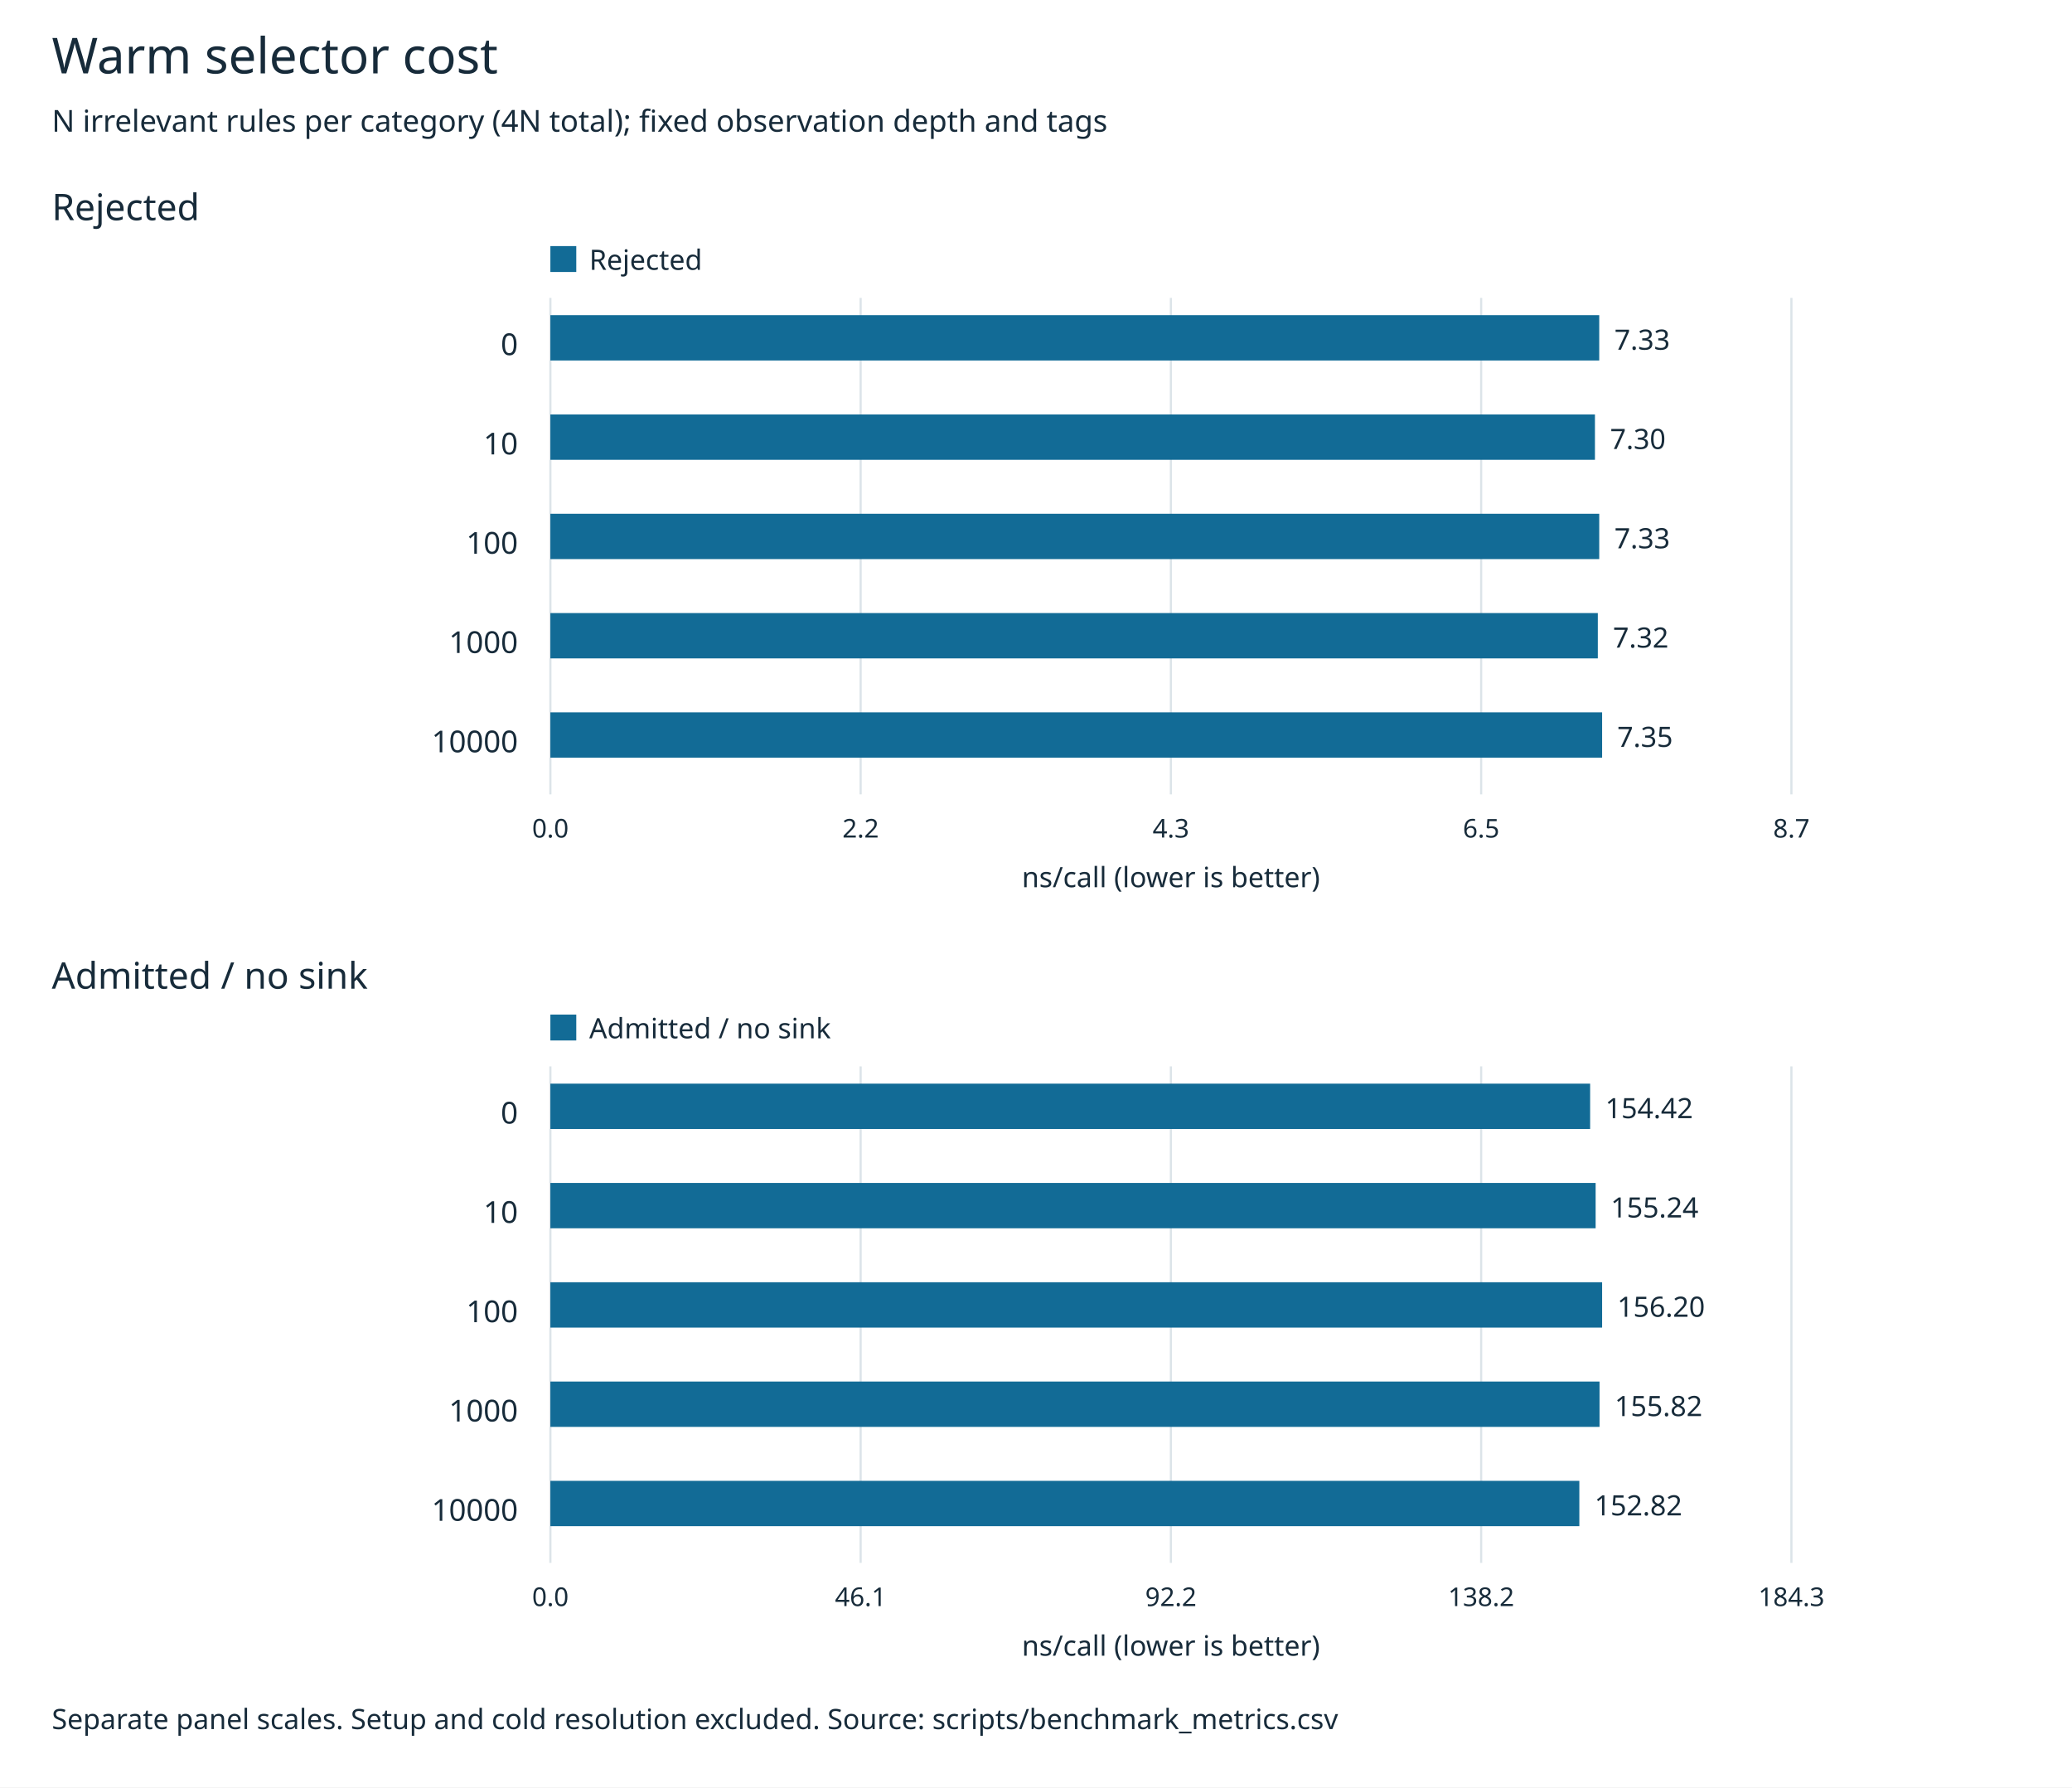
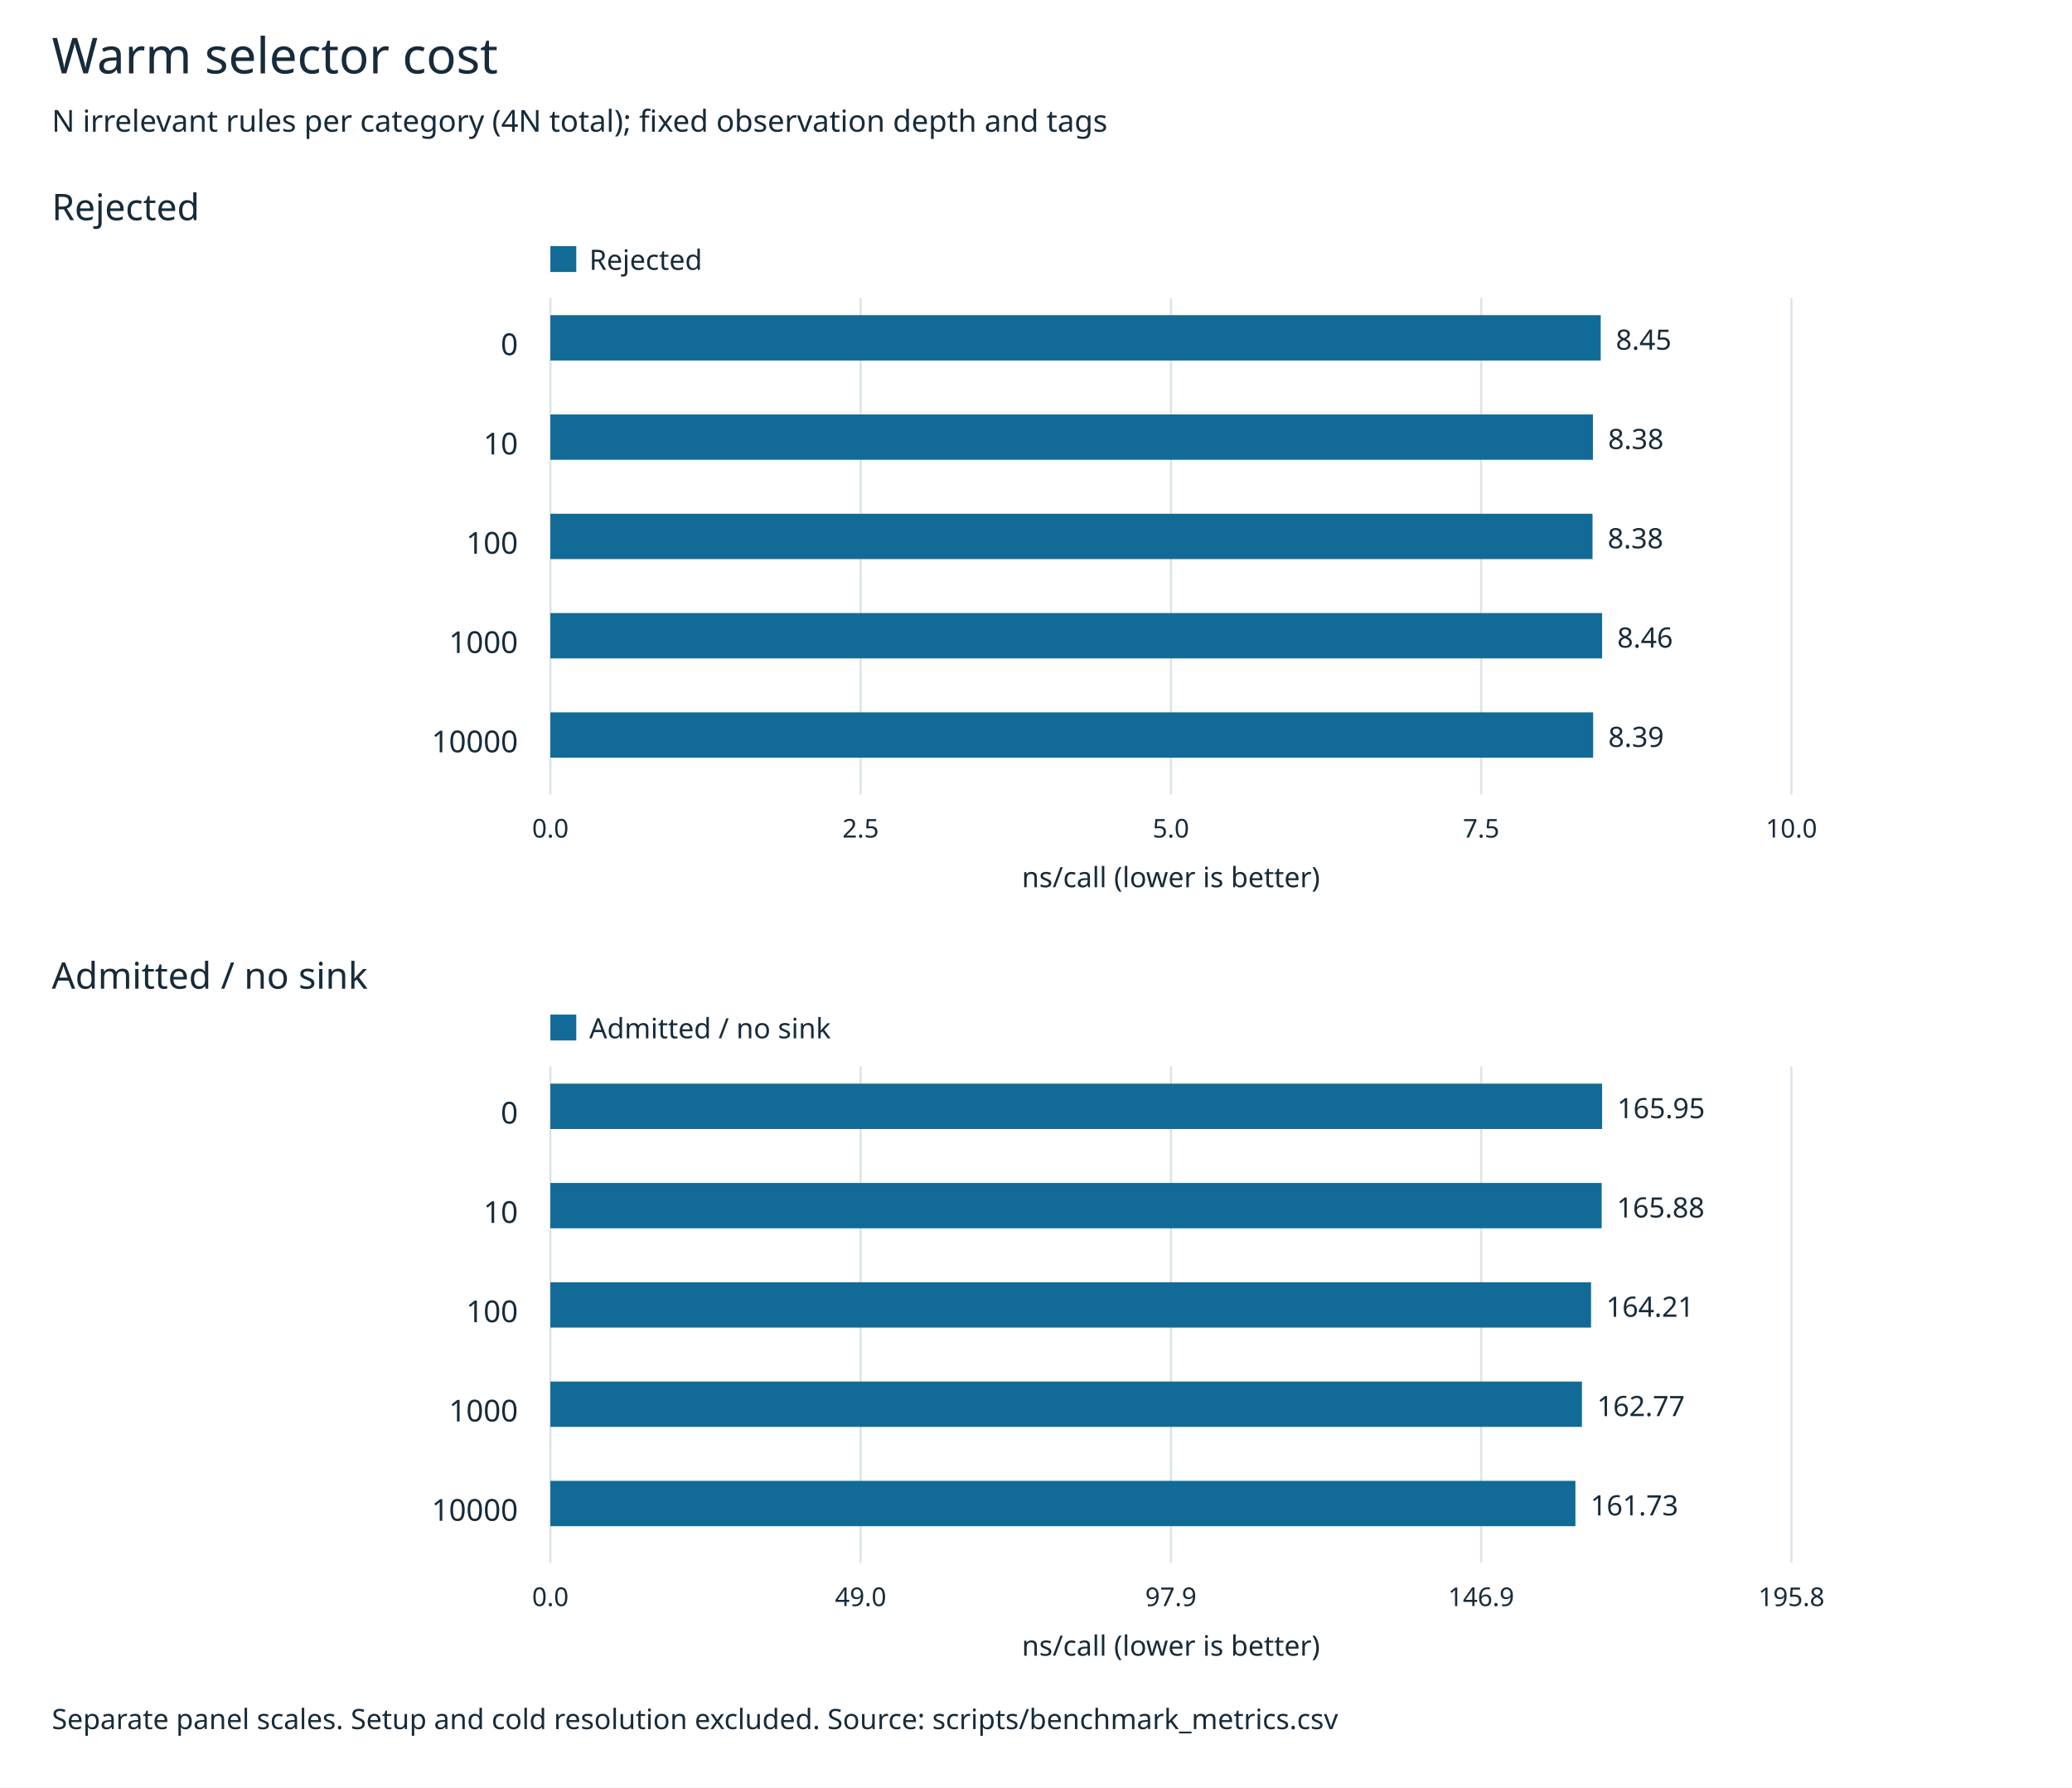
<svg xmlns="http://www.w3.org/2000/svg" width="960" height="828" viewBox="0 0 960 828" role="img" aria-labelledby="title desc">
  <rect width="960" height="828" fill="#ffffff" />
  <g font-family="sans-serif">
    <text x="24.00" y="34.00" font-size="23" text-anchor="start" fill="#172b3a">Warm selector cost</text>
    <text x="24.00" y="61.00" font-size="14" text-anchor="start" fill="#172b3a">N irrelevant rules per category (4N total); fixed observation depth and tags</text>
    <text x="24.00" y="102.00" font-size="17" text-anchor="start" fill="#172b3a">Rejected</text>
    <rect x="255" y="114" width="12" height="12" fill="#126b96" />
    <text x="273.00" y="125.00" font-size="13" text-anchor="start" fill="#172b3a">Rejected</text>
    <path d="M255.00 138V368" stroke="#dce4e9" />
    <text x="255.00" y="388.00" font-size="12" text-anchor="middle" fill="#172b3a">0.0</text>
    <path d="M398.75 138V368" stroke="#dce4e9" />
-     <text x="398.75" y="388.00" font-size="12" text-anchor="middle" fill="#172b3a">2.2</text>
+     <text x="398.75" y="388.00" font-size="12" text-anchor="middle" fill="#172b3a">2.5</text>
    <path d="M542.50 138V368" stroke="#dce4e9" />
-     <text x="542.50" y="388.00" font-size="12" text-anchor="middle" fill="#172b3a">4.3</text>
+     <text x="542.50" y="388.00" font-size="12" text-anchor="middle" fill="#172b3a">5.0</text>
    <path d="M686.25 138V368" stroke="#dce4e9" />
-     <text x="686.25" y="388.00" font-size="12" text-anchor="middle" fill="#172b3a">6.5</text>
+     <text x="686.25" y="388.00" font-size="12" text-anchor="middle" fill="#172b3a">7.5</text>
    <path d="M830.00 138V368" stroke="#dce4e9" />
-     <text x="830.00" y="388.00" font-size="12" text-anchor="middle" fill="#172b3a">8.7</text>
+     <text x="830.00" y="388.00" font-size="12" text-anchor="middle" fill="#172b3a">10.0</text>
    <text x="542.50" y="411.00" font-size="13" text-anchor="middle" fill="#172b3a">ns/call (lower is better)</text>
    <text x="240.00" y="164.50" font-size="14" text-anchor="end" fill="#172b3a">0</text>
-     <rect x="255" y="146" width="485.96" height="21" fill="#126b96" />
-     <text x="747.96" y="162.00" font-size="13" text-anchor="start" fill="#172b3a">7.33</text>
+     <rect x="255" y="146" width="486.65" height="21" fill="#126b96" />
+     <text x="748.65" y="162.00" font-size="13" text-anchor="start" fill="#172b3a">8.45</text>
    <text x="240.00" y="210.50" font-size="14" text-anchor="end" fill="#172b3a">10</text>
-     <rect x="255" y="192" width="483.97" height="21" fill="#126b96" />
-     <text x="745.97" y="208.00" font-size="13" text-anchor="start" fill="#172b3a">7.30</text>
+     <rect x="255" y="192" width="483.03" height="21" fill="#126b96" />
+     <text x="745.03" y="208.00" font-size="13" text-anchor="start" fill="#172b3a">8.38</text>
    <text x="240.00" y="256.50" font-size="14" text-anchor="end" fill="#172b3a">100</text>
-     <rect x="255" y="238" width="485.96" height="21" fill="#126b96" />
-     <text x="747.96" y="254.00" font-size="13" text-anchor="start" fill="#172b3a">7.33</text>
+     <rect x="255" y="238" width="482.85" height="21" fill="#126b96" />
+     <text x="744.85" y="254.00" font-size="13" text-anchor="start" fill="#172b3a">8.38</text>
    <text x="240.00" y="302.50" font-size="14" text-anchor="end" fill="#172b3a">1000</text>
-     <rect x="255" y="284" width="485.30" height="21" fill="#126b96" />
-     <text x="747.30" y="300.00" font-size="13" text-anchor="start" fill="#172b3a">7.32</text>
+     <rect x="255" y="284" width="487.29" height="21" fill="#126b96" />
+     <text x="749.29" y="300.00" font-size="13" text-anchor="start" fill="#172b3a">8.46</text>
    <text x="240.00" y="348.50" font-size="14" text-anchor="end" fill="#172b3a">10000</text>
-     <rect x="255" y="330" width="487.29" height="21" fill="#126b96" />
-     <text x="749.29" y="346.00" font-size="13" text-anchor="start" fill="#172b3a">7.35</text>
+     <rect x="255" y="330" width="483.14" height="21" fill="#126b96" />
+     <text x="745.14" y="346.00" font-size="13" text-anchor="start" fill="#172b3a">8.39</text>
    <text x="24.00" y="458.00" font-size="17" text-anchor="start" fill="#172b3a">Admitted / no sink</text>
    <rect x="255" y="470" width="12" height="12" fill="#126b96" />
    <text x="273.00" y="481.00" font-size="13" text-anchor="start" fill="#172b3a">Admitted / no sink</text>
    <path d="M255.00 494V724" stroke="#dce4e9" />
    <text x="255.00" y="744.00" font-size="12" text-anchor="middle" fill="#172b3a">0.0</text>
    <path d="M398.75 494V724" stroke="#dce4e9" />
-     <text x="398.75" y="744.00" font-size="12" text-anchor="middle" fill="#172b3a">46.1</text>
+     <text x="398.75" y="744.00" font-size="12" text-anchor="middle" fill="#172b3a">49.0</text>
    <path d="M542.50 494V724" stroke="#dce4e9" />
-     <text x="542.50" y="744.00" font-size="12" text-anchor="middle" fill="#172b3a">92.2</text>
+     <text x="542.50" y="744.00" font-size="12" text-anchor="middle" fill="#172b3a">97.9</text>
    <path d="M686.25 494V724" stroke="#dce4e9" />
-     <text x="686.25" y="744.00" font-size="12" text-anchor="middle" fill="#172b3a">138.2</text>
+     <text x="686.25" y="744.00" font-size="12" text-anchor="middle" fill="#172b3a">146.9</text>
    <path d="M830.00 494V724" stroke="#dce4e9" />
-     <text x="830.00" y="744.00" font-size="12" text-anchor="middle" fill="#172b3a">184.3</text>
+     <text x="830.00" y="744.00" font-size="12" text-anchor="middle" fill="#172b3a">195.8</text>
    <text x="542.50" y="767.00" font-size="13" text-anchor="middle" fill="#172b3a">ns/call (lower is better)</text>
    <text x="240.00" y="520.50" font-size="14" text-anchor="end" fill="#172b3a">0</text>
-     <rect x="255" y="502" width="481.74" height="21" fill="#126b96" />
-     <text x="743.74" y="518.00" font-size="13" text-anchor="start" fill="#172b3a">154.42</text>
+     <rect x="255" y="502" width="487.29" height="21" fill="#126b96" />
+     <text x="749.29" y="518.00" font-size="13" text-anchor="start" fill="#172b3a">165.95</text>
    <text x="240.00" y="566.50" font-size="14" text-anchor="end" fill="#172b3a">10</text>
-     <rect x="255" y="548" width="484.29" height="21" fill="#126b96" />
-     <text x="746.29" y="564.00" font-size="13" text-anchor="start" fill="#172b3a">155.24</text>
+     <rect x="255" y="548" width="487.09" height="21" fill="#126b96" />
+     <text x="749.09" y="564.00" font-size="13" text-anchor="start" fill="#172b3a">165.88</text>
    <text x="240.00" y="612.50" font-size="14" text-anchor="end" fill="#172b3a">100</text>
-     <rect x="255" y="594" width="487.29" height="21" fill="#126b96" />
-     <text x="749.29" y="610.00" font-size="13" text-anchor="start" fill="#172b3a">156.20</text>
+     <rect x="255" y="594" width="482.17" height="21" fill="#126b96" />
+     <text x="744.17" y="610.00" font-size="13" text-anchor="start" fill="#172b3a">164.21</text>
    <text x="240.00" y="658.50" font-size="14" text-anchor="end" fill="#172b3a">1000</text>
-     <rect x="255" y="640" width="486.10" height="21" fill="#126b96" />
-     <text x="748.10" y="656.00" font-size="13" text-anchor="start" fill="#172b3a">155.82</text>
+     <rect x="255" y="640" width="477.95" height="21" fill="#126b96" />
+     <text x="739.95" y="656.00" font-size="13" text-anchor="start" fill="#172b3a">162.77</text>
    <text x="240.00" y="704.50" font-size="14" text-anchor="end" fill="#172b3a">10000</text>
-     <rect x="255" y="686" width="476.74" height="21" fill="#126b96" />
-     <text x="738.74" y="702.00" font-size="13" text-anchor="start" fill="#172b3a">152.82</text>
+     <rect x="255" y="686" width="474.92" height="21" fill="#126b96" />
+     <text x="736.92" y="702.00" font-size="13" text-anchor="start" fill="#172b3a">161.73</text>
    <text x="24.00" y="801.00" font-size="13" text-anchor="start" fill="#172b3a">Separate panel scales. Setup and cold resolution excluded. Source: scripts/benchmark_metrics.csv</text>
  </g>
</svg>
